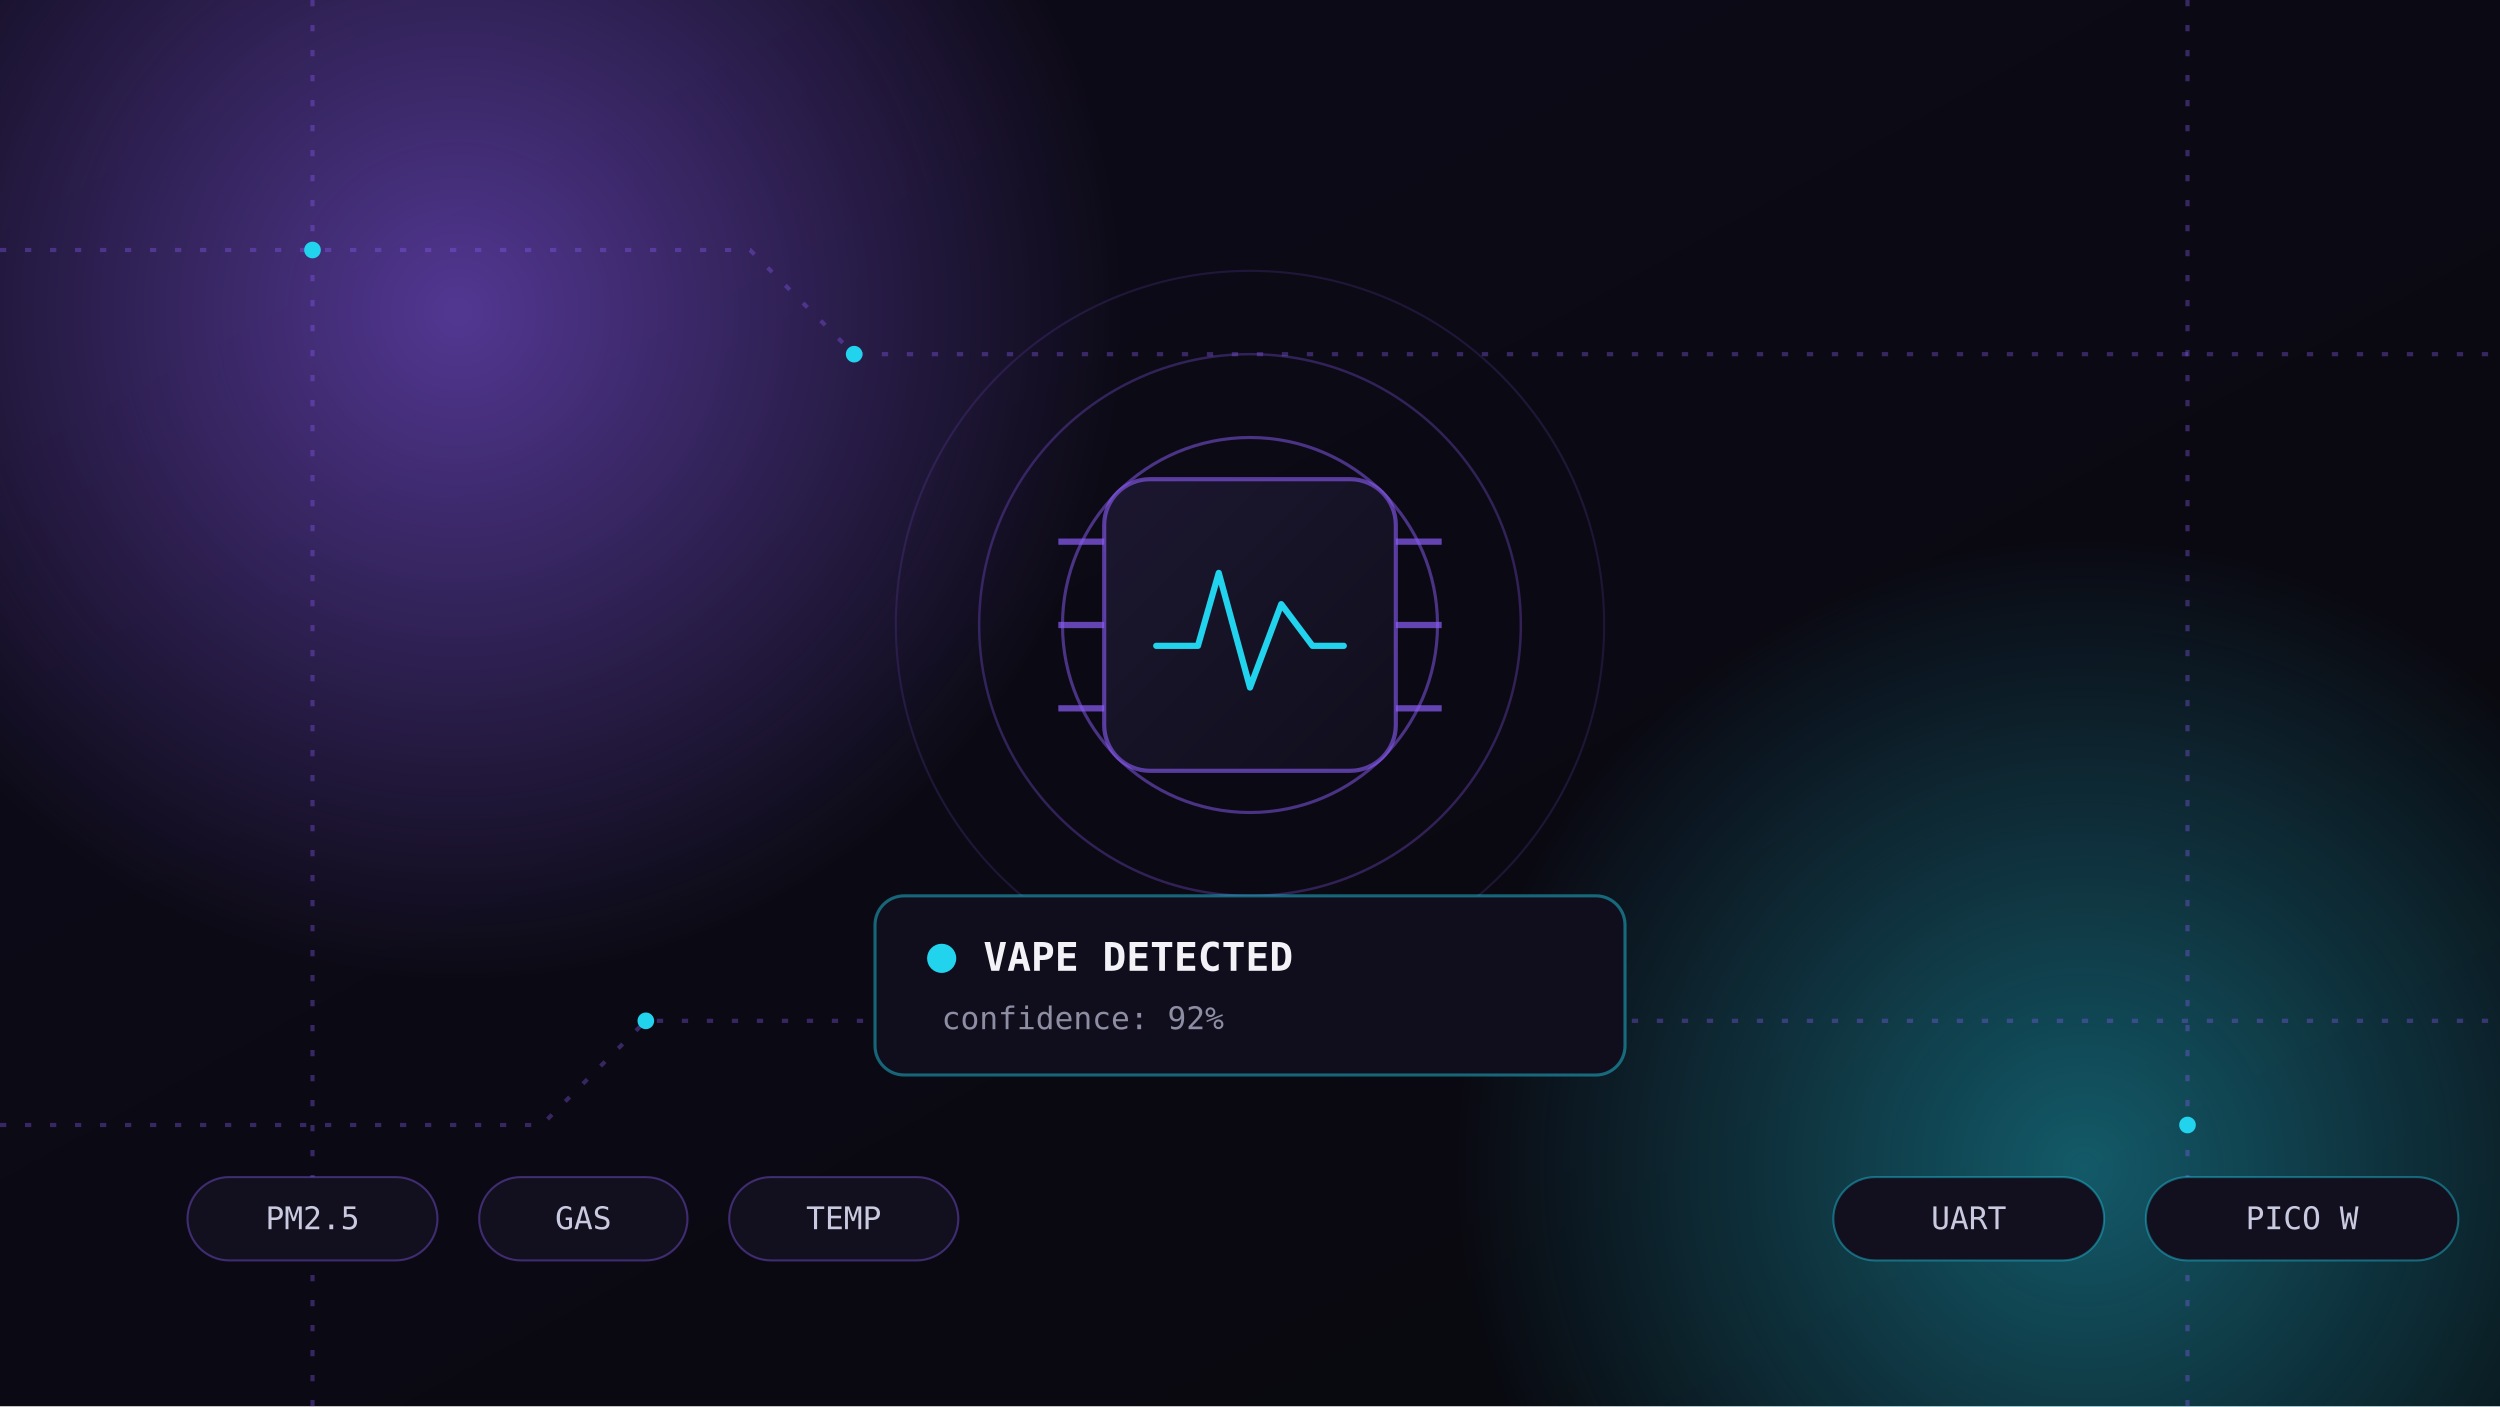
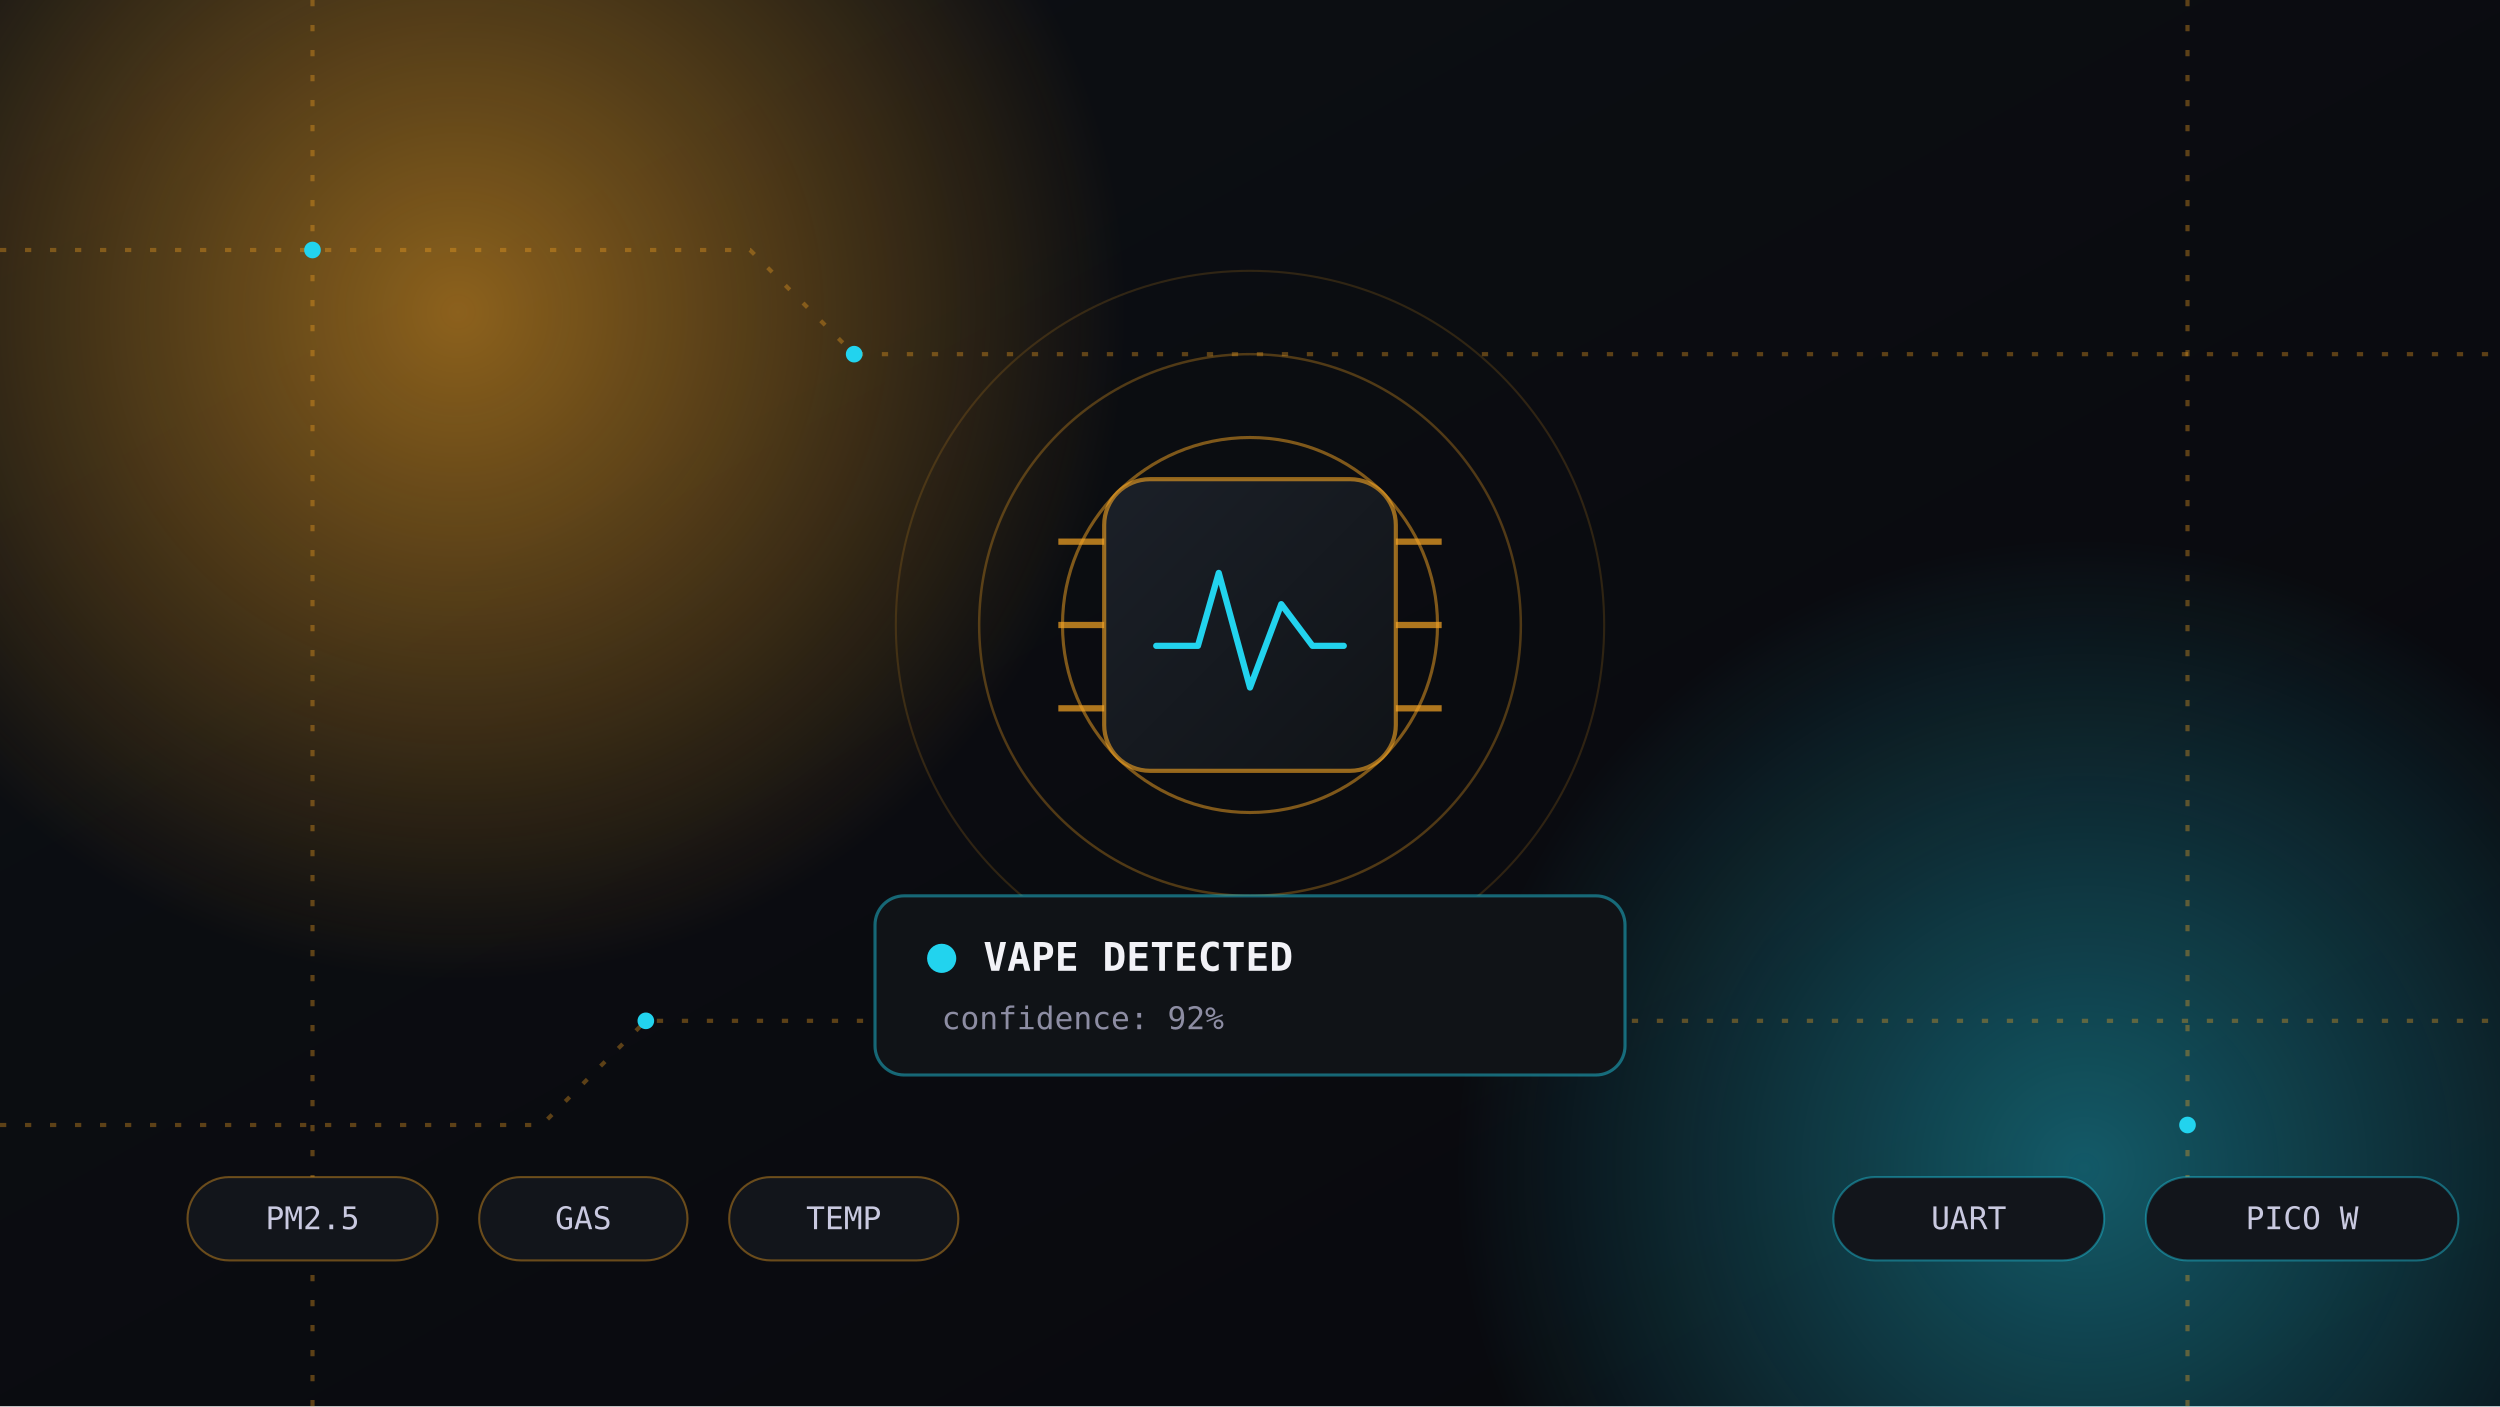
<svg xmlns="http://www.w3.org/2000/svg" viewBox="0 0 1200 675">
  <defs>
    <linearGradient id="bgv" x1="0" y1="0" x2="1" y2="1">
-       <stop offset="0%" stop-color="#0e0b1a" />
+       <stop offset="0%" stop-color="#0d1014" />
      <stop offset="100%" stop-color="#08080d" />
    </linearGradient>
    <radialGradient id="glowV1" cx="50%" cy="50%" r="50%">
-       <stop offset="0%" stop-color="#8b5cf6" stop-opacity="0.55" />
-       <stop offset="100%" stop-color="#8b5cf6" stop-opacity="0" />
+       <stop offset="0%" stop-color="#f5a524" stop-opacity="0.55" />
+       <stop offset="100%" stop-color="#f5a524" stop-opacity="0" />
    </radialGradient>
    <radialGradient id="glowV2" cx="50%" cy="50%" r="50%">
      <stop offset="0%" stop-color="#22d3ee" stop-opacity="0.4" />
      <stop offset="100%" stop-color="#22d3ee" stop-opacity="0" />
    </radialGradient>
    <linearGradient id="chipGrad" x1="0" y1="0" x2="1" y2="1">
-       <stop offset="0%" stop-color="#1c1730" />
-       <stop offset="100%" stop-color="#100e1c" />
+       <stop offset="0%" stop-color="#1b2028" />
+       <stop offset="100%" stop-color="#101317" />
    </linearGradient>
  </defs>
  <rect width="1200" height="675" fill="url(#bgv)" />
  <circle cx="220" cy="150" r="320" fill="url(#glowV1)" />
  <circle cx="1000" cy="560" r="300" fill="url(#glowV2)" />
-   <g stroke="#8b5cf6" stroke-opacity="0.35" stroke-width="2" stroke-dasharray="3 9" fill="none">
+   <g stroke="#f5a524" stroke-opacity="0.35" stroke-width="2" stroke-dasharray="3 9" fill="none">
    <path d="M0,120 H360 L410,170 H1200" />
    <path d="M0,540 H260 L310,490 H1200" />
    <path d="M150,0 V675" />
    <path d="M1050,0 V675" />
  </g>
  <g fill="#22d3ee">
    <circle cx="150" cy="120" r="4" />
    <circle cx="1050" cy="540" r="4" />
    <circle cx="410" cy="170" r="4" />
    <circle cx="310" cy="490" r="4" />
  </g>
-   <g fill="none" stroke="#8b5cf6" stroke-opacity="0.5">
+   <g fill="none" stroke="#f5a524" stroke-opacity="0.5">
    <circle cx="600" cy="300" r="90" stroke-width="1.5" />
    <circle cx="600" cy="300" r="130" stroke-width="1.2" stroke-opacity="0.3" />
    <circle cx="600" cy="300" r="170" stroke-width="1" stroke-opacity="0.16" />
  </g>
  <g transform="translate(600,300)">
-     <rect x="-70" y="-70" width="140" height="140" rx="22" fill="url(#chipGrad)" stroke="#8b5cf6" stroke-opacity="0.6" stroke-width="2" />
-     <g stroke="#8b5cf6" stroke-width="3" stroke-opacity="0.7">
+     <rect x="-70" y="-70" width="140" height="140" rx="22" fill="url(#chipGrad)" stroke="#f5a524" stroke-opacity="0.6" stroke-width="2" />
+     <g stroke="#f5a524" stroke-width="3" stroke-opacity="0.7">
      <line x1="-70" y1="-40" x2="-92" y2="-40" />
      <line x1="-70" y1="0" x2="-92" y2="0" />
      <line x1="-70" y1="40" x2="-92" y2="40" />
      <line x1="70" y1="-40" x2="92" y2="-40" />
      <line x1="70" y1="0" x2="92" y2="0" />
      <line x1="70" y1="40" x2="92" y2="40" />
    </g>
    <polyline points="-45,10 -25,10 -15,-25 0,30 15,-10 30,10 45,10" fill="none" stroke="#22d3ee" stroke-width="3" stroke-linecap="round" stroke-linejoin="round" />
  </g>
-   <rect x="420" y="430" width="360" height="86" rx="14" fill="#100e1c" stroke="#22d3ee" stroke-opacity="0.45" stroke-width="1.5" />
+   <rect x="420" y="430" width="360" height="86" rx="14" fill="#101317" stroke="#22d3ee" stroke-opacity="0.45" stroke-width="1.5" />
  <circle cx="452" cy="460" r="7" fill="#22d3ee" />
  <text x="472" y="466" font-family="JetBrains Mono, monospace" font-size="19" fill="#f2f2f7" font-weight="700">VAPE DETECTED</text>
  <text x="452" y="494" font-family="JetBrains Mono, monospace" font-size="15" fill="#8d8da3">confidence: 92%</text>
  <g font-family="JetBrains Mono, monospace" font-size="15" fill="#8d8da3">
-     <rect x="90" y="565" width="120" height="40" rx="20" fill="#12101e" stroke="#8b5cf6" stroke-opacity="0.4" />
+     <rect x="90" y="565" width="120" height="40" rx="20" fill="#12151b" stroke="#f5a524" stroke-opacity="0.4" />
    <text x="150" y="590" text-anchor="middle" fill="#c9c9e0">PM2.5</text>
-     <rect x="230" y="565" width="100" height="40" rx="20" fill="#12101e" stroke="#8b5cf6" stroke-opacity="0.4" />
+     <rect x="230" y="565" width="100" height="40" rx="20" fill="#12151b" stroke="#f5a524" stroke-opacity="0.4" />
    <text x="280" y="590" text-anchor="middle" fill="#c9c9e0">GAS</text>
-     <rect x="350" y="565" width="110" height="40" rx="20" fill="#12101e" stroke="#8b5cf6" stroke-opacity="0.4" />
+     <rect x="350" y="565" width="110" height="40" rx="20" fill="#12151b" stroke="#f5a524" stroke-opacity="0.4" />
    <text x="405" y="590" text-anchor="middle" fill="#c9c9e0">TEMP</text>
-     <rect x="880" y="565" width="130" height="40" rx="20" fill="#12101e" stroke="#22d3ee" stroke-opacity="0.4" />
+     <rect x="880" y="565" width="130" height="40" rx="20" fill="#12151b" stroke="#22d3ee" stroke-opacity="0.4" />
    <text x="945" y="590" text-anchor="middle" fill="#c9c9e0">UART</text>
-     <rect x="1030" y="565" width="150" height="40" rx="20" fill="#12101e" stroke="#22d3ee" stroke-opacity="0.4" />
+     <rect x="1030" y="565" width="150" height="40" rx="20" fill="#12151b" stroke="#22d3ee" stroke-opacity="0.4" />
    <text x="1105" y="590" text-anchor="middle" fill="#c9c9e0">PICO W</text>
  </g>
</svg>
